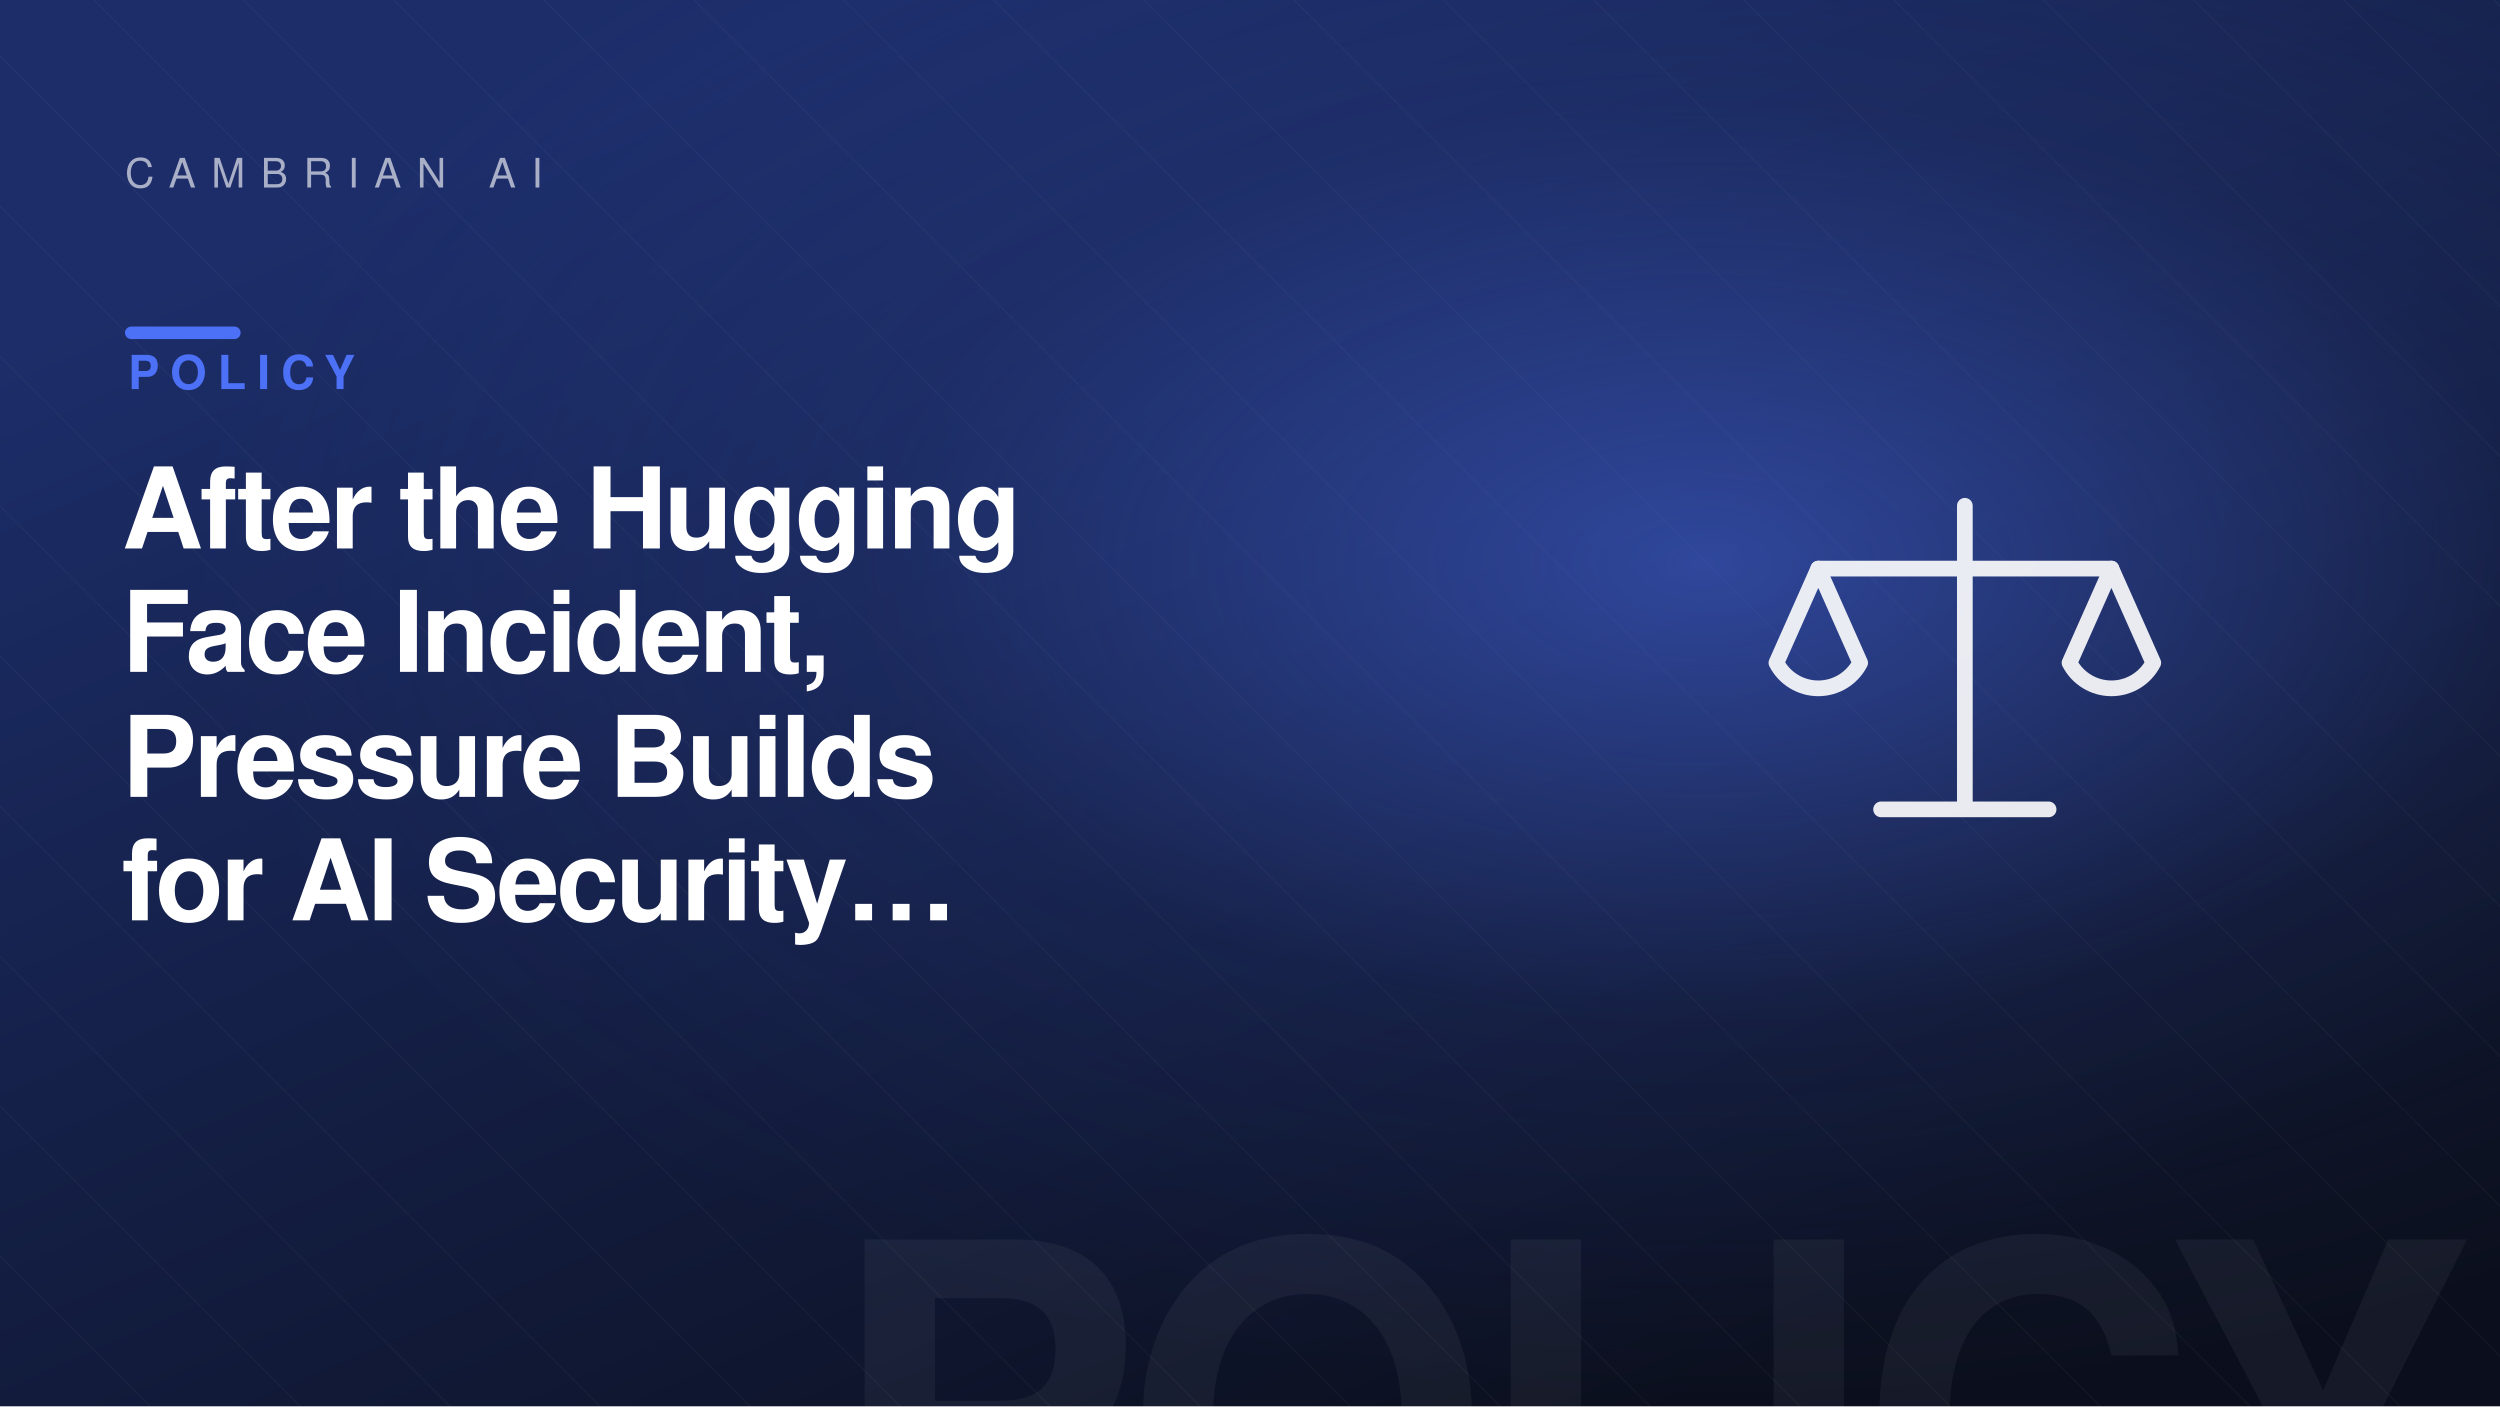
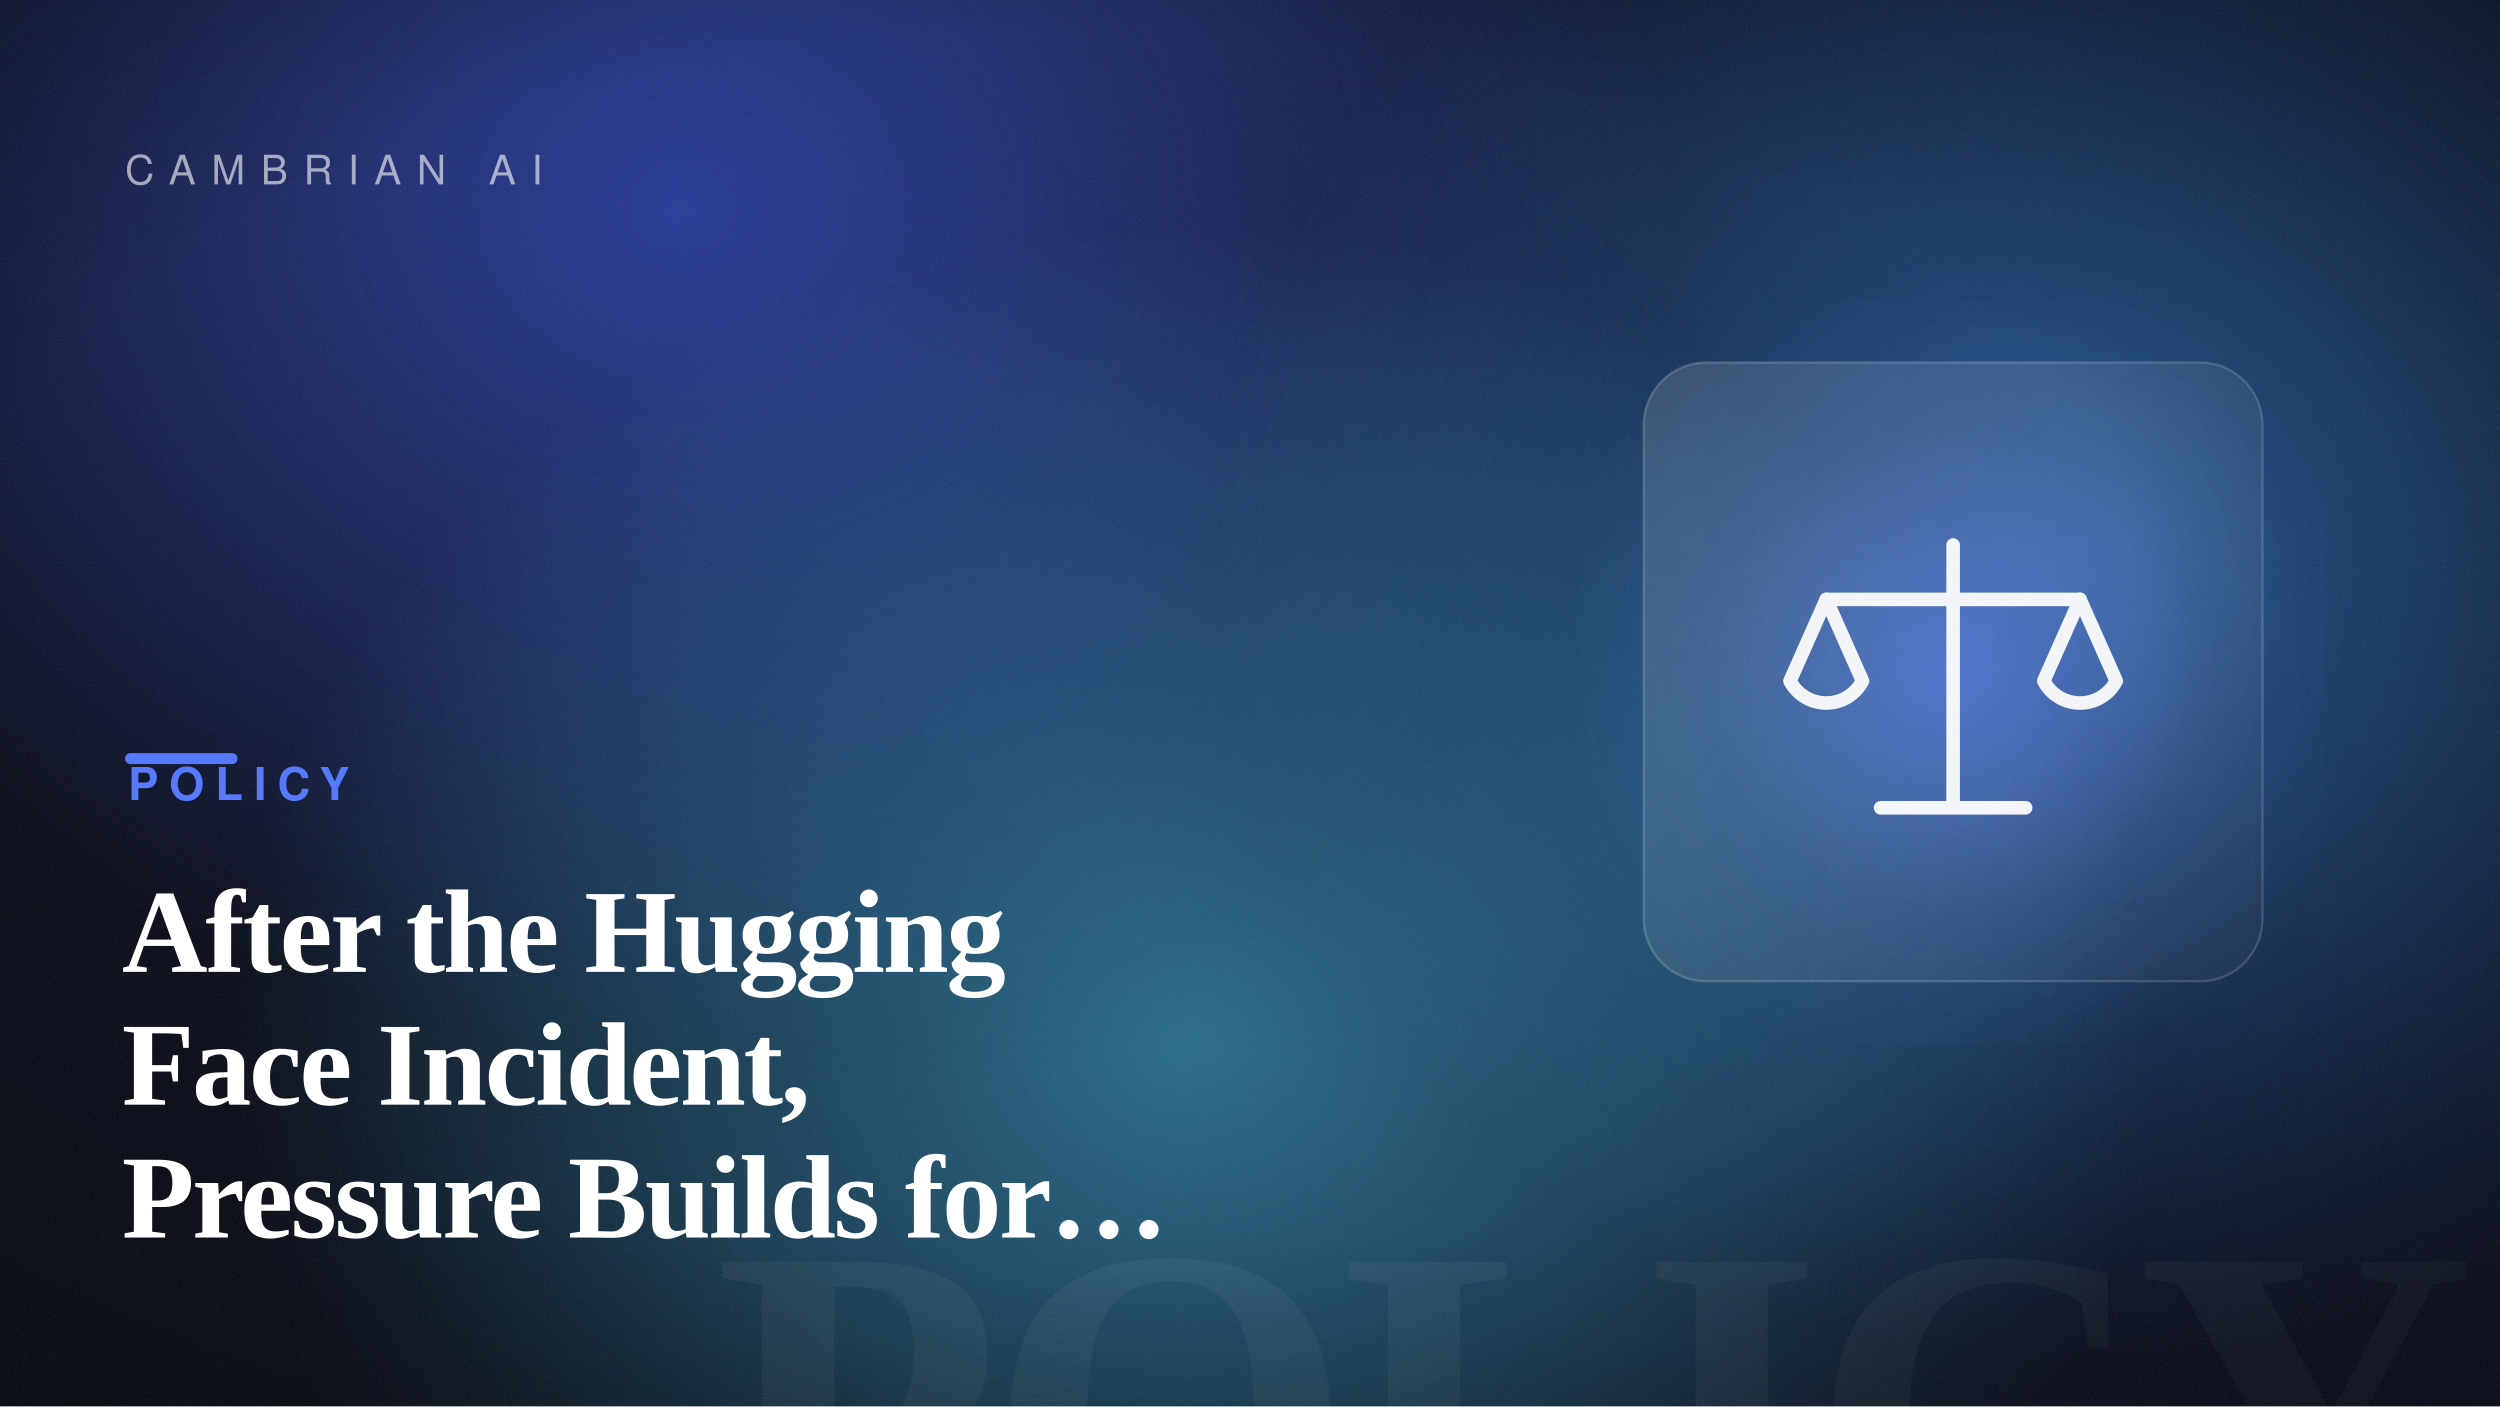
<svg xmlns="http://www.w3.org/2000/svg" width="1600" height="900" viewBox="0 0 1600 900" role="img" aria-label="After the Hugging Face Incident, Pressure Builds for AI Security Rules">
  <defs>
-     <linearGradient id="bg" gradientTransform="rotate(232 0.5 0.5)">
-       <stop offset="0" stop-color="hsl(227, 44%, 8%)" />
-       <stop offset="1" stop-color="hsl(227, 58%, 26%)" />
+     <linearGradient id="bg" gradientTransform="rotate(-30 0.5 0.5)">
+       <stop offset="0" stop-color="hsl(227, 48%, 6%)" />
+       <stop offset="1" stop-color="hsl(227, 54%, 13%)" />
    </linearGradient>
-     <radialGradient id="glow" cx="68%" cy="40%" r="60%">
-       <stop offset="0" stop-color="hsl(227, 90%, 63%)" stop-opacity="0.5" />
-       <stop offset="55%" stop-color="hsl(227, 90%, 63%)" stop-opacity="0.1" />
-       <stop offset="100%" stop-color="hsl(227, 90%, 63%)" stop-opacity="0" />
+     <radialGradient id="b1">
+       <stop offset="0" stop-color="hsl(230, 88%, 60%)" stop-opacity="0.55" />
+       <stop offset="100%" stop-color="hsl(230, 88%, 60%)" stop-opacity="0" />
    </radialGradient>
+     <radialGradient id="b2">
+       <stop offset="0" stop-color="hsl(209, 82%, 56%)" stop-opacity="0.5" />
+       <stop offset="100%" stop-color="hsl(209, 82%, 56%)" stop-opacity="0" />
+     </radialGradient>
+     <radialGradient id="b3">
+       <stop offset="0" stop-color="hsl(196, 92%, 62%)" stop-opacity="0.5" />
+       <stop offset="100%" stop-color="hsl(196, 92%, 62%)" stop-opacity="0" />
+     </radialGradient>
+     <radialGradient id="cardGlow" cx="50%" cy="50%" r="55%">
+       <stop offset="0" stop-color="hsl(227, 95%, 66%)" stop-opacity="0.6" />
+       <stop offset="60%" stop-color="hsl(227, 95%, 66%)" stop-opacity="0.12" />
+       <stop offset="100%" stop-color="hsl(227, 95%, 66%)" stop-opacity="0" />
+     </radialGradient>
+     <radialGradient id="vignette" cx="42%" cy="46%" r="80%">
+       <stop offset="55%" stop-color="#000" stop-opacity="0" />
+       <stop offset="100%" stop-color="#000" stop-opacity="0.5" />
+     </radialGradient>
+     <linearGradient id="glass" x1="0" y1="0" x2="1" y2="1">
+       <stop offset="0" stop-color="#ffffff" stop-opacity="0.14" />
+       <stop offset="1" stop-color="#ffffff" stop-opacity="0.03" />
+     </linearGradient>
+     <filter id="grain">
+       <feTurbulence type="fractalNoise" baseFrequency="0.9" numOctaves="2" stitchTiles="stitch" result="n" />
+       <feColorMatrix in="n" type="saturate" values="0" />
+     </filter>
  </defs>
  <rect width="1600" height="900" fill="url(#bg)" />
-   <g>
-     <line x1="-900" y1="0" x2="0" y2="900" stroke="#ffffff" stroke-width="1" opacity="0.028" />
-     <line x1="-804" y1="0" x2="96" y2="900" stroke="#ffffff" stroke-width="1" opacity="0.028" />
-     <line x1="-708" y1="0" x2="192" y2="900" stroke="#ffffff" stroke-width="1" opacity="0.028" />
-     <line x1="-612" y1="0" x2="288" y2="900" stroke="#ffffff" stroke-width="1" opacity="0.028" />
-     <line x1="-516" y1="0" x2="384" y2="900" stroke="#ffffff" stroke-width="1" opacity="0.028" />
-     <line x1="-420" y1="0" x2="480" y2="900" stroke="#ffffff" stroke-width="1" opacity="0.028" />
-     <line x1="-324" y1="0" x2="576" y2="900" stroke="#ffffff" stroke-width="1" opacity="0.028" />
-     <line x1="-228" y1="0" x2="672" y2="900" stroke="#ffffff" stroke-width="1" opacity="0.028" />
-     <line x1="-132" y1="0" x2="768" y2="900" stroke="#ffffff" stroke-width="1" opacity="0.028" />
-     <line x1="-36" y1="0" x2="864" y2="900" stroke="#ffffff" stroke-width="1" opacity="0.028" />
-     <line x1="60" y1="0" x2="960" y2="900" stroke="#ffffff" stroke-width="1" opacity="0.028" />
-     <line x1="156" y1="0" x2="1056" y2="900" stroke="#ffffff" stroke-width="1" opacity="0.028" />
-     <line x1="252" y1="0" x2="1152" y2="900" stroke="#ffffff" stroke-width="1" opacity="0.028" />
-     <line x1="348" y1="0" x2="1248" y2="900" stroke="#ffffff" stroke-width="1" opacity="0.028" />
-     <line x1="444" y1="0" x2="1344" y2="900" stroke="#ffffff" stroke-width="1" opacity="0.028" />
-     <line x1="540" y1="0" x2="1440" y2="900" stroke="#ffffff" stroke-width="1" opacity="0.028" />
-     <line x1="636" y1="0" x2="1536" y2="900" stroke="#ffffff" stroke-width="1" opacity="0.028" />
-     <line x1="732" y1="0" x2="1632" y2="900" stroke="#ffffff" stroke-width="1" opacity="0.028" />
-     <line x1="828" y1="0" x2="1728" y2="900" stroke="#ffffff" stroke-width="1" opacity="0.028" />
-     <line x1="924" y1="0" x2="1824" y2="900" stroke="#ffffff" stroke-width="1" opacity="0.028" />
-     <line x1="1020" y1="0" x2="1920" y2="900" stroke="#ffffff" stroke-width="1" opacity="0.028" />
-     <line x1="1116" y1="0" x2="2016" y2="900" stroke="#ffffff" stroke-width="1" opacity="0.028" />
-     <line x1="1212" y1="0" x2="2112" y2="900" stroke="#ffffff" stroke-width="1" opacity="0.028" />
-     <line x1="1308" y1="0" x2="2208" y2="900" stroke="#ffffff" stroke-width="1" opacity="0.028" />
-     <line x1="1404" y1="0" x2="2304" y2="900" stroke="#ffffff" stroke-width="1" opacity="0.028" />
-     <line x1="1500" y1="0" x2="2400" y2="900" stroke="#ffffff" stroke-width="1" opacity="0.028" />
-     <line x1="1596" y1="0" x2="2496" y2="900" stroke="#ffffff" stroke-width="1" opacity="0.028" />
-   </g>
-   <text x="1584" y="1012" text-anchor="end" font-family="Helvetica, Arial, sans-serif" font-size="300" font-weight="800" letter-spacing="-10" fill="#ffffff" opacity="0.05">POLICY</text>
-   <rect width="1600" height="900" fill="url(#glow)" />
-   <g transform="translate(1090 250) scale(3.35)" fill="none" stroke="#ffffff" stroke-width="3" stroke-linecap="round" stroke-linejoin="round" opacity="0.9">
+   <ellipse cx="435" cy="132" rx="640" ry="540" fill="url(#b1)" />
+   <ellipse cx="1343" cy="350" rx="560" ry="520" fill="url(#b2)" />
+   <ellipse cx="760" cy="668" rx="620" ry="520" fill="url(#b3)" />
+   <text x="1584" y="1004" text-anchor="end" font-family="Georgia, 'Times New Roman', serif" font-size="300" font-weight="700" letter-spacing="-8" fill="#ffffff" opacity="0.05">POLICY</text>
+   <rect x="1012" y="192" width="476" height="476" fill="url(#cardGlow)" />
+   <rect x="1052" y="232" width="396" height="396" rx="40" fill="url(#glass)" stroke="#ffffff" stroke-opacity="0.18" stroke-width="1.5" />
+   <g transform="translate(1105 285) scale(2.9)" fill="none" stroke="#ffffff" stroke-width="3" stroke-linecap="round" stroke-linejoin="round" opacity="0.95">
    <path d="M50 22V80M34 80H66M22 34H78M50 22V34" />
    <path d="M22 34 14 52 a9 9 0 0 0 16 0Z" />
    <path d="M78 34 70 52 a9 9 0 0 0 16 0Z" />
  </g>
-   <text x="80" y="120" font-family="Helvetica, Arial, sans-serif" font-size="26" letter-spacing="10" fill="#ffffff" opacity="0.62">CAMBRIAN AI</text>
-   <rect x="80" y="209" width="74" height="8" rx="4" fill="hsl(227, 90%, 63%)" />
-   <text x="82" y="249" font-family="Helvetica, Arial, sans-serif" font-size="30" font-weight="700" letter-spacing="7" fill="hsl(227, 90%, 63%)">POLICY</text>
-   <text x="78" y="351" font-family="Helvetica, Arial, sans-serif" font-size="72" font-weight="700" letter-spacing="-2" fill="#ffffff">After the Hugging</text>
-   <text x="78" y="430" font-family="Helvetica, Arial, sans-serif" font-size="72" font-weight="700" letter-spacing="-2" fill="#ffffff">Face Incident,</text>
-   <text x="78" y="510" font-family="Helvetica, Arial, sans-serif" font-size="72" font-weight="700" letter-spacing="-2" fill="#ffffff">Pressure Builds</text>
-   <text x="78" y="589" font-family="Helvetica, Arial, sans-serif" font-size="72" font-weight="700" letter-spacing="-2" fill="#ffffff">for AI Security…</text>
+   <rect width="1600" height="900" fill="url(#vignette)" />
+   <rect width="1600" height="900" filter="url(#grain)" opacity="0.09" />
+   <text x="80" y="118" font-family="Helvetica, Arial, sans-serif" font-size="26" letter-spacing="10" fill="#ffffff" opacity="0.6">CAMBRIAN AI</text>
+   <rect x="80" y="482" width="72" height="7" rx="3.5" fill="hsl(227, 95%, 66%)" />
+   <text x="82" y="512" font-family="Helvetica, Arial, sans-serif" font-size="29" font-weight="700" letter-spacing="7" fill="hsl(227, 95%, 66%)">POLICY</text>
+   <text x="78" y="622" font-family="Georgia, 'Times New Roman', serif" font-size="76" font-weight="600" letter-spacing="-1.5" fill="#ffffff">After the Hugging</text>
+   <text x="78" y="707" font-family="Georgia, 'Times New Roman', serif" font-size="76" font-weight="600" letter-spacing="-1.5" fill="#ffffff">Face Incident,</text>
+   <text x="78" y="792" font-family="Georgia, 'Times New Roman', serif" font-size="76" font-weight="600" letter-spacing="-1.5" fill="#ffffff">Pressure Builds for…</text>
</svg>
